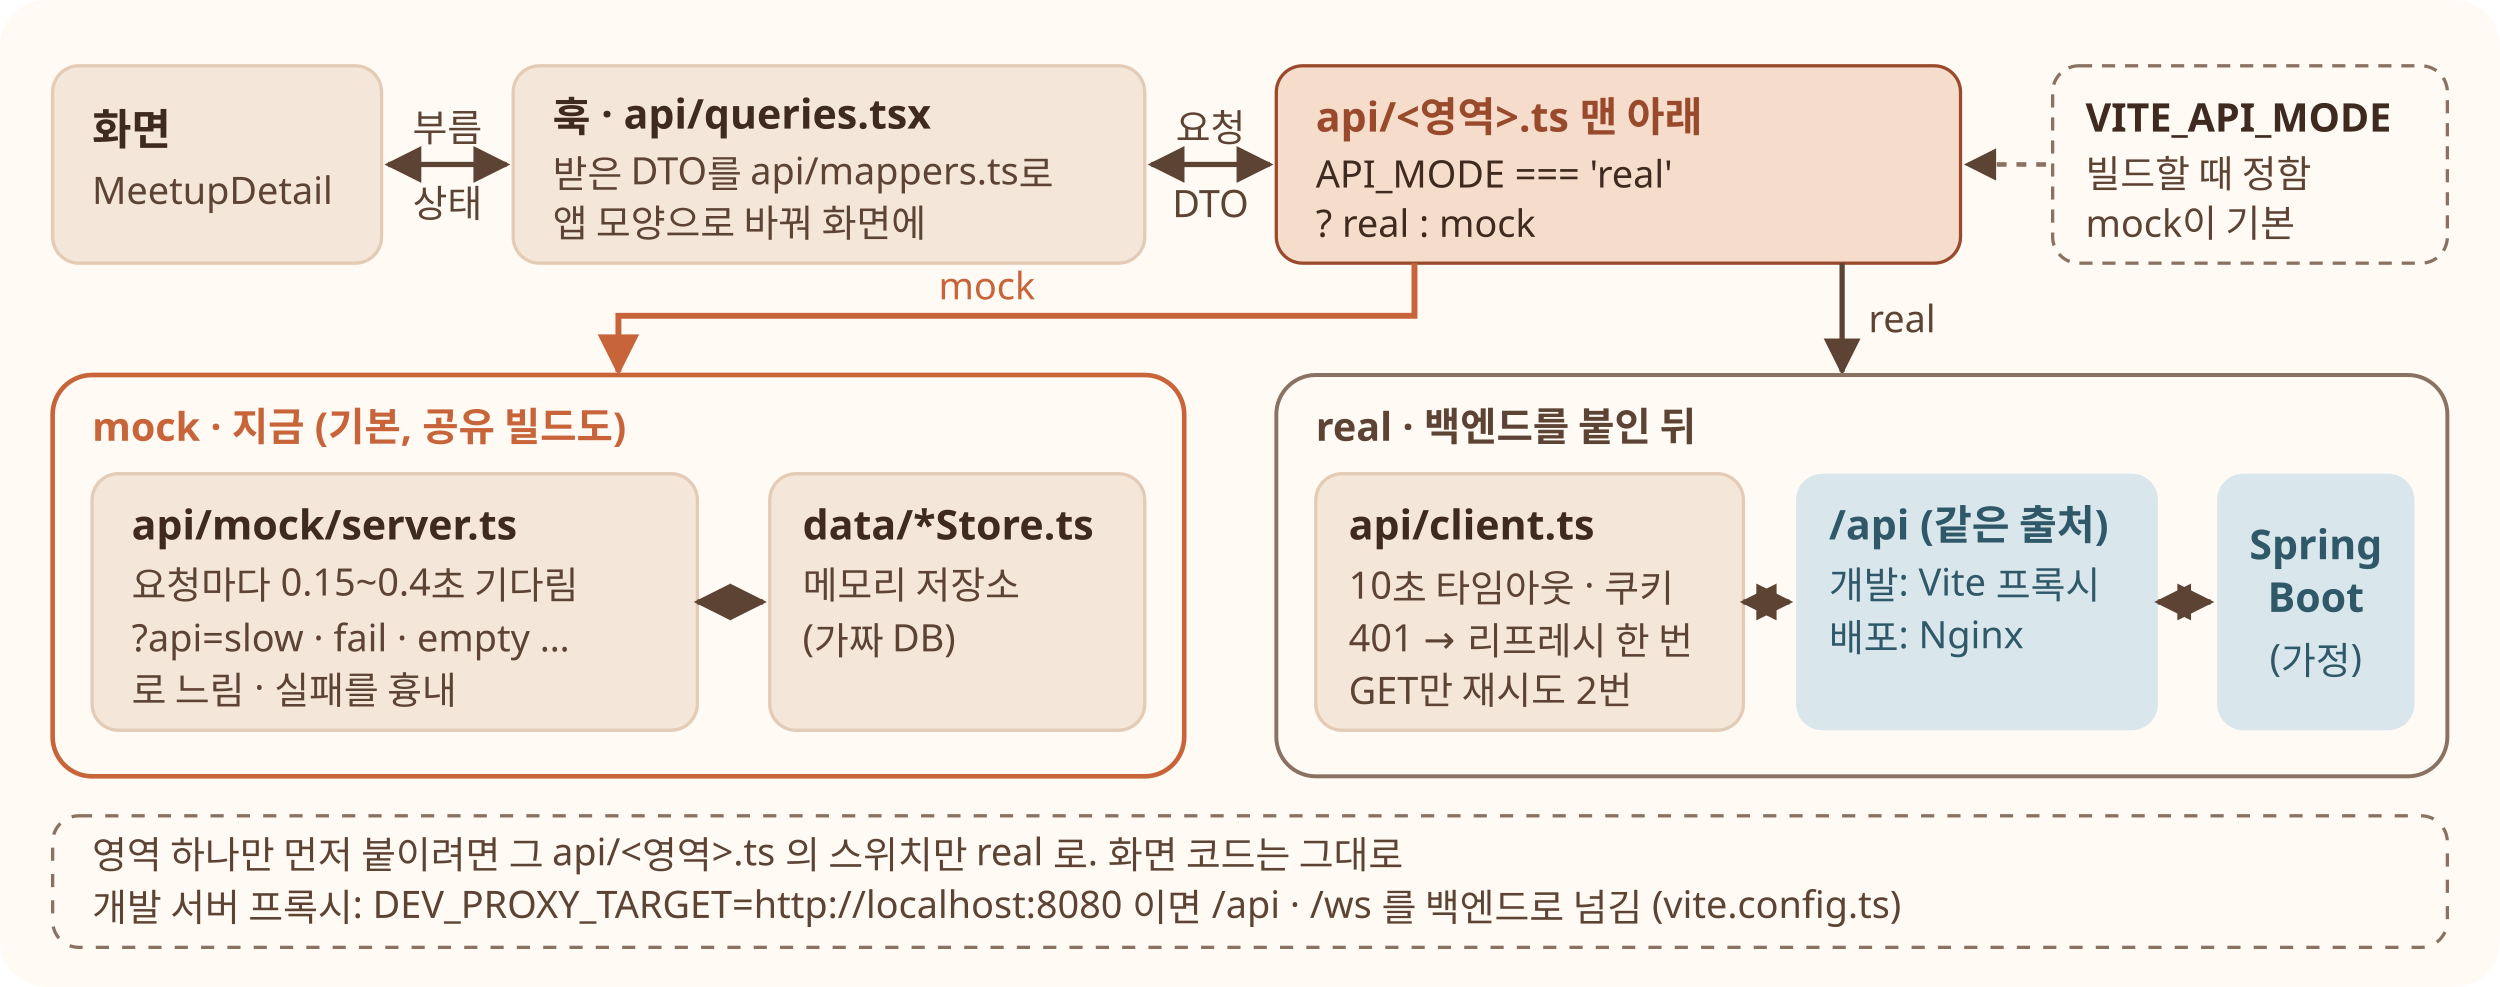
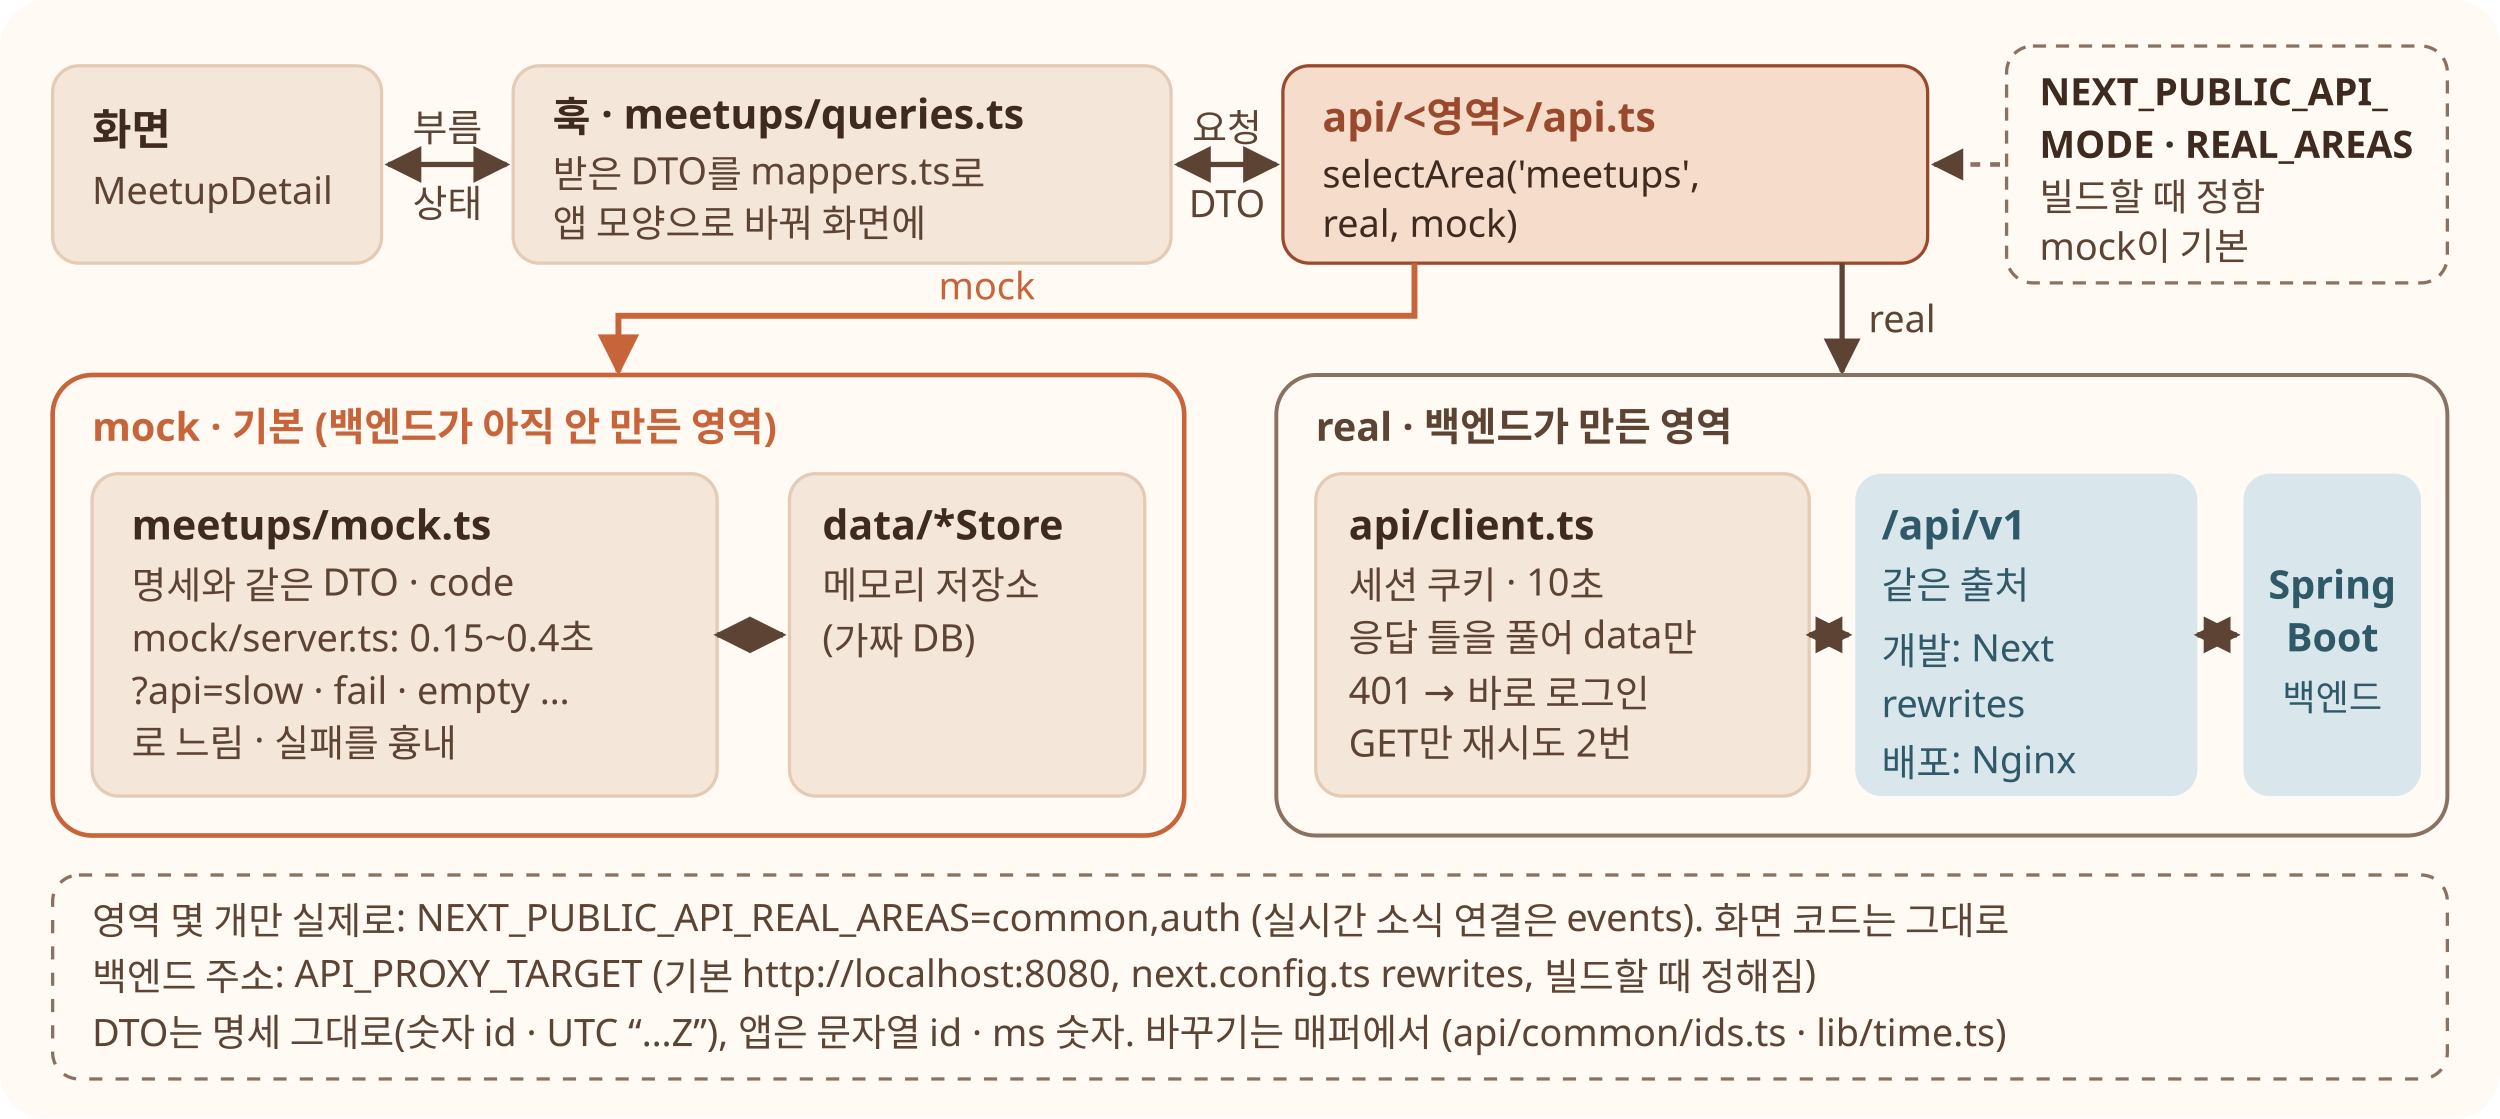
- <svg xmlns="http://www.w3.org/2000/svg" viewBox="0 0 760 300" width="760" height="300" role="img" aria-label="화면은 훅만 부르고, 영역 파일의 스위치(VITE_API_MODE)가 목 서버 또는 실제 서버로 보낸다. 응답 DTO는 훅 안에서 mappers.ts가 앱 모양으로 바꾼다" font-family="'Noto Sans KR','Malgun Gothic','Apple SD Gothic Neo',sans-serif" font-size="13" style="fill:var(--ink,#3e2a1f)">
+ <svg xmlns="http://www.w3.org/2000/svg" viewBox="0 0 760 340" width="760" height="340" role="img" aria-label="화면은 영역의 훅만 부르고, 영역 폴더의 api.ts가 환경 변수(NEXT_PUBLIC_API_MODE, NEXT_PUBLIC_API_REAL_AREAS)를 보고 영역마다 목 서버나 실제 서버를 고른다. 실제 서버 요청은 /api/v1로 가서 개발 때 Next rewrites, 배포 때 Nginx를 거쳐 백엔드로 가고, 응답 틀을 푼 DTO를 매퍼가 앱 모양으로 바꾼다" font-family="'Noto Sans KR','Malgun Gothic','Apple SD Gothic Neo',sans-serif" font-size="13" style="fill:var(--ink,#3e2a1f)">
  <defs>
    <marker id="ah" viewBox="0 0 10 10" refX="9" refY="5" markerWidth="7" markerHeight="7" orient="auto-start-reverse">
      <path d="M0,0 L10,5 L0,10 z" style="fill:var(--ink-soft,#5c4334)" />
    </marker>
    <marker id="ahc" viewBox="0 0 10 10" refX="9" refY="5" markerWidth="7" markerHeight="7" orient="auto-start-reverse">
      <path d="M0,0 L10,5 L0,10 z" style="fill:var(--cta,#c8643a)" />
    </marker>
  </defs>
-   <rect width="760" height="300" rx="14" style="fill:var(--fig-bg,#fffaf4)" />
+   <rect width="760" height="340" rx="14" style="fill:var(--fig-bg,#fffaf4)" />
  <rect x="16" y="20" width="100" height="60" rx="8" style="fill:var(--box,#f4e6d8);stroke:var(--box-line,#e3cbb5)" />
  <text x="28" y="44" font-weight="700">화면</text>
  <text x="28" y="62" font-size="11.5" style="fill:var(--ink-soft,#5c4334)">MeetupDetail</text>
  <line x1="118" y1="50" x2="154" y2="50" style="stroke:var(--ink-soft,#5c4334)" stroke-width="1.6" marker-start="url(#ah)" marker-end="url(#ah)" />
  <text x="136" y="43" text-anchor="middle" font-size="11.5" style="fill:var(--ink-soft,#5c4334)">부름</text>
  <text x="136" y="66" text-anchor="middle" font-size="11.5" style="fill:var(--ink-soft,#5c4334)">상태</text>
-   <rect x="156" y="20" width="192" height="60" rx="8" style="fill:var(--box,#f4e6d8);stroke:var(--box-line,#e3cbb5)" />
-   <text x="168" y="40" font-size="12.5" font-weight="700">훅 · api/queries.tsx</text>
-   <text x="168" y="57" font-size="11.5" style="fill:var(--ink-soft,#5c4334)">받은 DTO를 api/mappers.ts로</text>
+   <rect x="156" y="20" width="200" height="60" rx="8" style="fill:var(--box,#f4e6d8);stroke:var(--box-line,#e3cbb5)" />
+   <text x="168" y="40" font-size="12.5" font-weight="700">훅 · meetups/queries.ts</text>
+   <text x="168" y="57" font-size="11.5" style="fill:var(--ink-soft,#5c4334)">받은 DTO를 mappers.ts로</text>
  <text x="168" y="72" font-size="11.5" style="fill:var(--ink-soft,#5c4334)">앱 모양으로 바꿔 화면에</text>
-   <line x1="350" y1="50" x2="386" y2="50" style="stroke:var(--ink-soft,#5c4334)" stroke-width="1.6" marker-start="url(#ah)" marker-end="url(#ah)" />
-   <text x="368" y="43" text-anchor="middle" font-size="11.5" style="fill:var(--ink-soft,#5c4334)">요청</text>
-   <text x="368" y="66" text-anchor="middle" font-size="11.5" style="fill:var(--ink-soft,#5c4334)">DTO</text>
-   <rect x="388" y="20" width="208" height="60" rx="8" style="fill:var(--accent-soft,#f6dccb);stroke:var(--accent,#9a4a2c)" />
-   <text x="400" y="40" font-size="12.5" font-weight="700" style="fill:var(--accent,#9a4a2c)">api/&lt;영역&gt;.ts 맨 아래</text>
-   <text x="400" y="57" font-size="11.5">API_MODE === 'real'</text>
-   <text x="400" y="72" font-size="11.5">  ? real : mock</text>
-   <line x1="622" y1="50" x2="598" y2="50" style="stroke:var(--ink-mute,#8a7262)" stroke-width="1.4" stroke-dasharray="3 3" marker-end="url(#ah)" />
-   <rect x="624" y="20" width="120" height="60" rx="8" style="fill:none;stroke:var(--ink-mute,#8a7262)" stroke-dasharray="4 3" />
-   <text x="634" y="40" font-size="12" font-weight="700">VITE_API_MODE</text>
-   <text x="634" y="57" font-size="11.5" style="fill:var(--ink-soft,#5c4334)">빌드할 때 정함</text>
-   <text x="634" y="72" font-size="11.5" style="fill:var(--ink-soft,#5c4334)">mock이 기본</text>
+   <line x1="358" y1="50" x2="388" y2="50" style="stroke:var(--ink-soft,#5c4334)" stroke-width="1.6" marker-start="url(#ah)" marker-end="url(#ah)" />
+   <text x="373" y="43" text-anchor="middle" font-size="11.5" style="fill:var(--ink-soft,#5c4334)">요청</text>
+   <text x="373" y="66" text-anchor="middle" font-size="11.5" style="fill:var(--ink-soft,#5c4334)">DTO</text>
+   <rect x="390" y="20" width="196" height="60" rx="8" style="fill:var(--accent-soft,#f6dccb);stroke:var(--accent,#9a4a2c)" />
+   <text x="402" y="40" font-size="12.5" font-weight="700" style="fill:var(--accent,#9a4a2c)">api/&lt;영역&gt;/api.ts</text>
+   <text x="402" y="57" font-size="11.5">selectArea('meetups',</text>
+   <text x="402" y="72" font-size="11.5">  real, mock)</text>
+   <line x1="608" y1="50" x2="588" y2="50" style="stroke:var(--ink-mute,#8a7262)" stroke-width="1.4" stroke-dasharray="3 3" marker-end="url(#ah)" />
+   <rect x="610" y="14" width="134" height="72" rx="8" style="fill:none;stroke:var(--ink-mute,#8a7262)" stroke-dasharray="4 3" />
+   <text x="620" y="32" font-size="11.5" font-weight="700">NEXT_PUBLIC_API_</text>
+   <text x="620" y="48" font-size="11.5" font-weight="700">MODE · REAL_AREAS</text>
+   <text x="620" y="64" font-size="11.5" style="fill:var(--ink-soft,#5c4334)">빌드할 때 정함</text>
+   <text x="620" y="79" font-size="11.5" style="fill:var(--ink-soft,#5c4334)">mock이 기본</text>
  <polyline points="430,80 430,96 188,96 188,113" style="fill:none;stroke:var(--cta,#c8643a)" stroke-width="1.8" marker-end="url(#ahc)" />
  <text x="300" y="91" text-anchor="middle" font-size="11.5" style="fill:var(--cta,#c8643a)">mock</text>
  <line x1="560" y1="80" x2="560" y2="113" style="stroke:var(--ink-soft,#5c4334)" stroke-width="1.6" marker-end="url(#ah)" />
  <text x="568" y="101" font-size="11.5" style="fill:var(--ink-soft,#5c4334)">real</text>
-   <rect x="16" y="114" width="344" height="122" rx="12" style="fill:none;stroke:var(--cta,#c8643a)" stroke-width="1.4" />
-   <text x="28" y="134" font-size="12" font-weight="700" style="fill:var(--cta,#c8643a)">mock · 지금 (기본, 공유 빌드도)</text>
-   <rect x="28" y="144" width="184" height="78" rx="8" style="fill:var(--box,#f4e6d8);stroke:var(--box-line,#e3cbb5)" />
-   <text x="40" y="164" font-size="12.5" font-weight="700">api/mock/server.ts</text>
-   <text x="40" y="182" font-size="11.5" style="fill:var(--ink-soft,#5c4334)">요청마다 0.15~0.4초 기다림</text>
-   <text x="40" y="198" font-size="11.5" style="fill:var(--ink-soft,#5c4334)">?api=slow · fail · empty …</text>
-   <text x="40" y="214" font-size="11.5" style="fill:var(--ink-soft,#5c4334)">로 느림 · 실패를 흉내</text>
-   <line x1="212" y1="183" x2="232" y2="183" style="stroke:var(--ink-soft,#5c4334)" stroke-width="1.6" marker-start="url(#ah)" marker-end="url(#ah)" />
-   <rect x="234" y="144" width="114" height="78" rx="8" style="fill:var(--box,#f4e6d8);stroke:var(--box-line,#e3cbb5)" />
-   <text x="244" y="164" font-size="12.5" font-weight="700">data/*Store.ts</text>
-   <text x="244" y="182" font-size="11.5" style="fill:var(--ink-soft,#5c4334)">메모리 저장소</text>
-   <text x="244" y="198" font-size="11.5" style="fill:var(--ink-soft,#5c4334)">(가짜 DB)</text>
-   <rect x="388" y="114" width="356" height="122" rx="12" style="fill:none;stroke:var(--ink-mute,#8a7262)" stroke-width="1.2" />
-   <text x="400" y="134" font-size="12" font-weight="700" style="fill:var(--ink-soft,#5c4334)">real · 백엔드를 붙인 뒤</text>
-   <rect x="400" y="144" width="130" height="78" rx="8" style="fill:var(--box,#f4e6d8);stroke:var(--box-line,#e3cbb5)" />
+   <rect x="16" y="114" width="344" height="140" rx="12" style="fill:none;stroke:var(--cta,#c8643a)" stroke-width="1.4" />
+   <text x="28" y="134" font-size="12" font-weight="700" style="fill:var(--cta,#c8643a)">mock · 기본 (백엔드가 아직 안 만든 영역)</text>
+   <rect x="28" y="144" width="190" height="98" rx="8" style="fill:var(--box,#f4e6d8);stroke:var(--box-line,#e3cbb5)" />
+   <text x="40" y="164" font-size="12.5" font-weight="700">meetups/mock.ts</text>
+   <text x="40" y="182" font-size="11.5" style="fill:var(--ink-soft,#5c4334)">명세와 같은 DTO · code</text>
+   <text x="40" y="198" font-size="11.5" style="fill:var(--ink-soft,#5c4334)">mock/server.ts: 0.15~0.4초</text>
+   <text x="40" y="214" font-size="11.5" style="fill:var(--ink-soft,#5c4334)">?api=slow · fail · empty …</text>
+   <text x="40" y="230" font-size="11.5" style="fill:var(--ink-soft,#5c4334)">로 느림 · 실패를 흉내</text>
+   <line x1="218" y1="193" x2="238" y2="193" style="stroke:var(--ink-soft,#5c4334)" stroke-width="1.6" marker-start="url(#ah)" marker-end="url(#ah)" />
+   <rect x="240" y="144" width="108" height="98" rx="8" style="fill:var(--box,#f4e6d8);stroke:var(--box-line,#e3cbb5)" />
+   <text x="250" y="164" font-size="12.5" font-weight="700">data/*Store</text>
+   <text x="250" y="182" font-size="11.5" style="fill:var(--ink-soft,#5c4334)">메모리 저장소</text>
+   <text x="250" y="198" font-size="11.5" style="fill:var(--ink-soft,#5c4334)">(가짜 DB)</text>
+   <rect x="388" y="114" width="356" height="140" rx="12" style="fill:none;stroke:var(--ink-mute,#8a7262)" stroke-width="1.2" />
+   <text x="400" y="134" font-size="12" font-weight="700" style="fill:var(--ink-soft,#5c4334)">real · 백엔드가 만든 영역</text>
+   <rect x="400" y="144" width="150" height="98" rx="8" style="fill:var(--box,#f4e6d8);stroke:var(--box-line,#e3cbb5)" />
  <text x="410" y="164" font-size="12.5" font-weight="700">api/client.ts</text>
-   <text x="410" y="182" font-size="11.5" style="fill:var(--ink-soft,#5c4334)">10초 타임아웃 · 쿠키</text>
-   <text x="410" y="198" font-size="11.5" style="fill:var(--ink-soft,#5c4334)">401 → 리프레시 한 번</text>
-   <text x="410" y="214" font-size="11.5" style="fill:var(--ink-soft,#5c4334)">GET만 재시도 2번</text>
-   <line x1="530" y1="183" x2="544" y2="183" style="stroke:var(--ink-soft,#5c4334)" stroke-width="1.6" marker-start="url(#ah)" marker-end="url(#ah)" />
-   <rect x="546" y="144" width="110" height="78" rx="8" style="fill:var(--chip-sky-bg,#d9e6ec)" />
+   <text x="410" y="182" font-size="11.5" style="fill:var(--ink-soft,#5c4334)">세션 쿠키 · 10초</text>
+   <text x="410" y="198" font-size="11.5" style="fill:var(--ink-soft,#5c4334)">응답 틀을 풀어 data만</text>
+   <text x="410" y="214" font-size="11.5" style="fill:var(--ink-soft,#5c4334)">401 → 바로 로그인</text>
+   <text x="410" y="230" font-size="11.5" style="fill:var(--ink-soft,#5c4334)">GET만 재시도 2번</text>
+   <line x1="550" y1="193" x2="562" y2="193" style="stroke:var(--ink-soft,#5c4334)" stroke-width="1.6" marker-start="url(#ah)" marker-end="url(#ah)" />
+   <rect x="564" y="144" width="104" height="98" rx="8" style="fill:var(--chip-sky-bg,#d9e6ec)" />
  <g style="fill:var(--chip-sky-fg,#2f5868)">
-     <text x="556" y="164" font-size="12.5" font-weight="700">/api (같은 출처)</text>
-     <text x="556" y="182" font-size="11.5">개발: Vite 프록시</text>
-     <text x="556" y="198" font-size="11.5">배포: Nginx</text>
+     <text x="572" y="164" font-size="12.5" font-weight="700">/api/v1</text>
+     <text x="572" y="182" font-size="11.5">같은 출처</text>
+     <text x="572" y="202" font-size="11.5">개발: Next</text>
+     <text x="572" y="218" font-size="11.5">rewrites</text>
+     <text x="572" y="236" font-size="11.5">배포: Nginx</text>
  </g>
-   <line x1="656" y1="183" x2="672" y2="183" style="stroke:var(--ink-soft,#5c4334)" stroke-width="1.6" marker-start="url(#ah)" marker-end="url(#ah)" />
-   <rect x="674" y="144" width="60" height="78" rx="8" style="fill:var(--chip-sky-bg,#d9e6ec)" />
+   <line x1="668" y1="193" x2="680" y2="193" style="stroke:var(--ink-soft,#5c4334)" stroke-width="1.6" marker-start="url(#ah)" marker-end="url(#ah)" />
+   <rect x="682" y="144" width="54" height="98" rx="8" style="fill:var(--chip-sky-bg,#d9e6ec)" />
  <g style="fill:var(--chip-sky-fg,#2f5868)">
-     <text x="704" y="170" text-anchor="middle" font-size="12.5" font-weight="700">Spring</text>
-     <text x="704" y="186" text-anchor="middle" font-size="12.5" font-weight="700">Boot</text>
-     <text x="704" y="204" text-anchor="middle" font-size="11.5">(가정)</text>
+     <text x="709" y="182" text-anchor="middle" font-size="12" font-weight="700">Spring</text>
+     <text x="709" y="198" text-anchor="middle" font-size="12" font-weight="700">Boot</text>
+     <text x="709" y="216" text-anchor="middle" font-size="11">백엔드</text>
  </g>
-   <rect x="16" y="248" width="728" height="40" rx="8" style="fill:none;stroke:var(--ink-mute,#8a7262)" stroke-dasharray="4 4" />
-   <text x="28" y="264" font-size="11.5" style="fill:var(--ink-soft,#5c4334)">영역 하나만 먼저 붙이려면 그 api/&lt;영역&gt;.ts 의 스위치만 real 로. 화면 코드는 그대로</text>
-   <text x="28" y="280" font-size="11.5" style="fill:var(--ink-soft,#5c4334)">개발 서버 프록시: DEV_PROXY_TARGET=http://localhost:8080 이면 /api · /ws 를 백엔드로 넘김 (vite.config.ts)</text>
+   <rect x="16" y="266" width="728" height="62" rx="8" style="fill:none;stroke:var(--ink-mute,#8a7262)" stroke-dasharray="4 4" />
+   <text x="28" y="284" font-size="11.5" style="fill:var(--ink-soft,#5c4334)">영역 몇 개만 실제로: NEXT_PUBLIC_API_REAL_AREAS=common,auth (실시간 소식 연결은 events). 화면 코드는 그대로</text>
+   <text x="28" y="301" font-size="11.5" style="fill:var(--ink-soft,#5c4334)">백엔드 주소: API_PROXY_TARGET (기본 http://localhost:8080, next.config.ts rewrites, 빌드할 때 정해짐)</text>
+   <text x="28" y="318" font-size="11.5" style="fill:var(--ink-soft,#5c4334)">DTO는 명세 그대로(숫자 id · UTC “…Z”), 앱은 문자열 id · ms 숫자. 바꾸기는 매퍼에서 (api/common/ids.ts · lib/time.ts)</text>
</svg>
